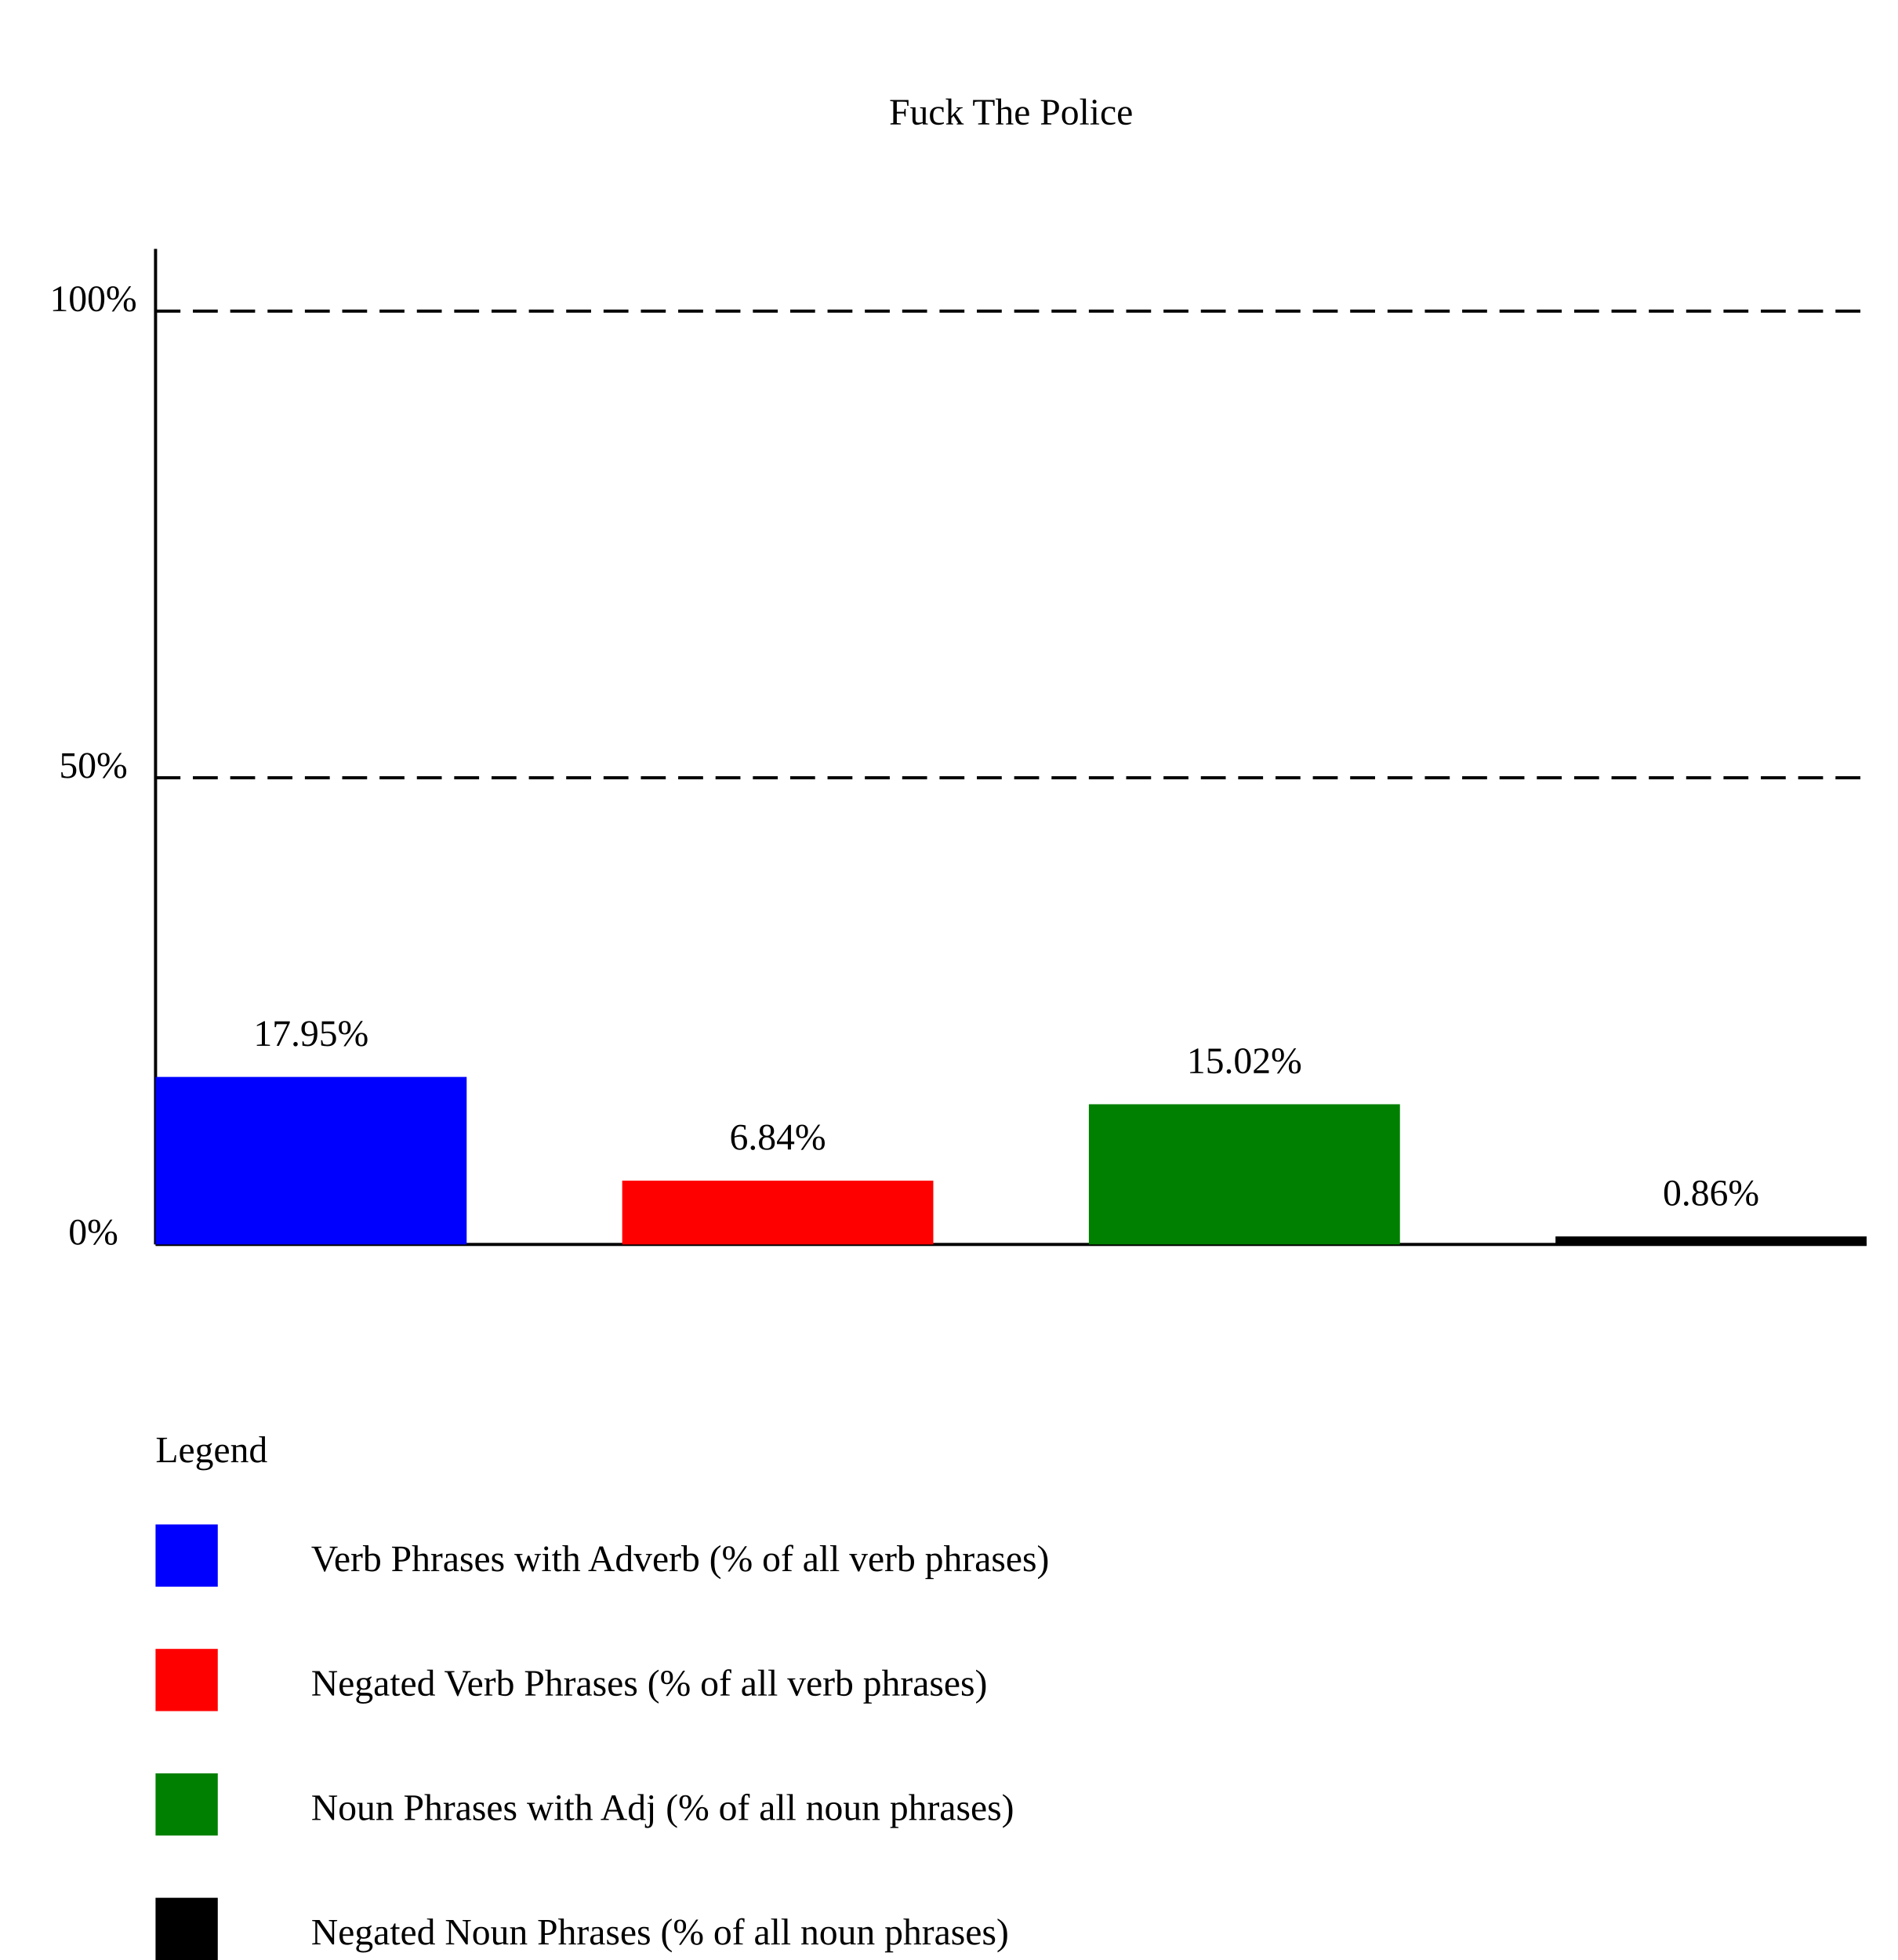
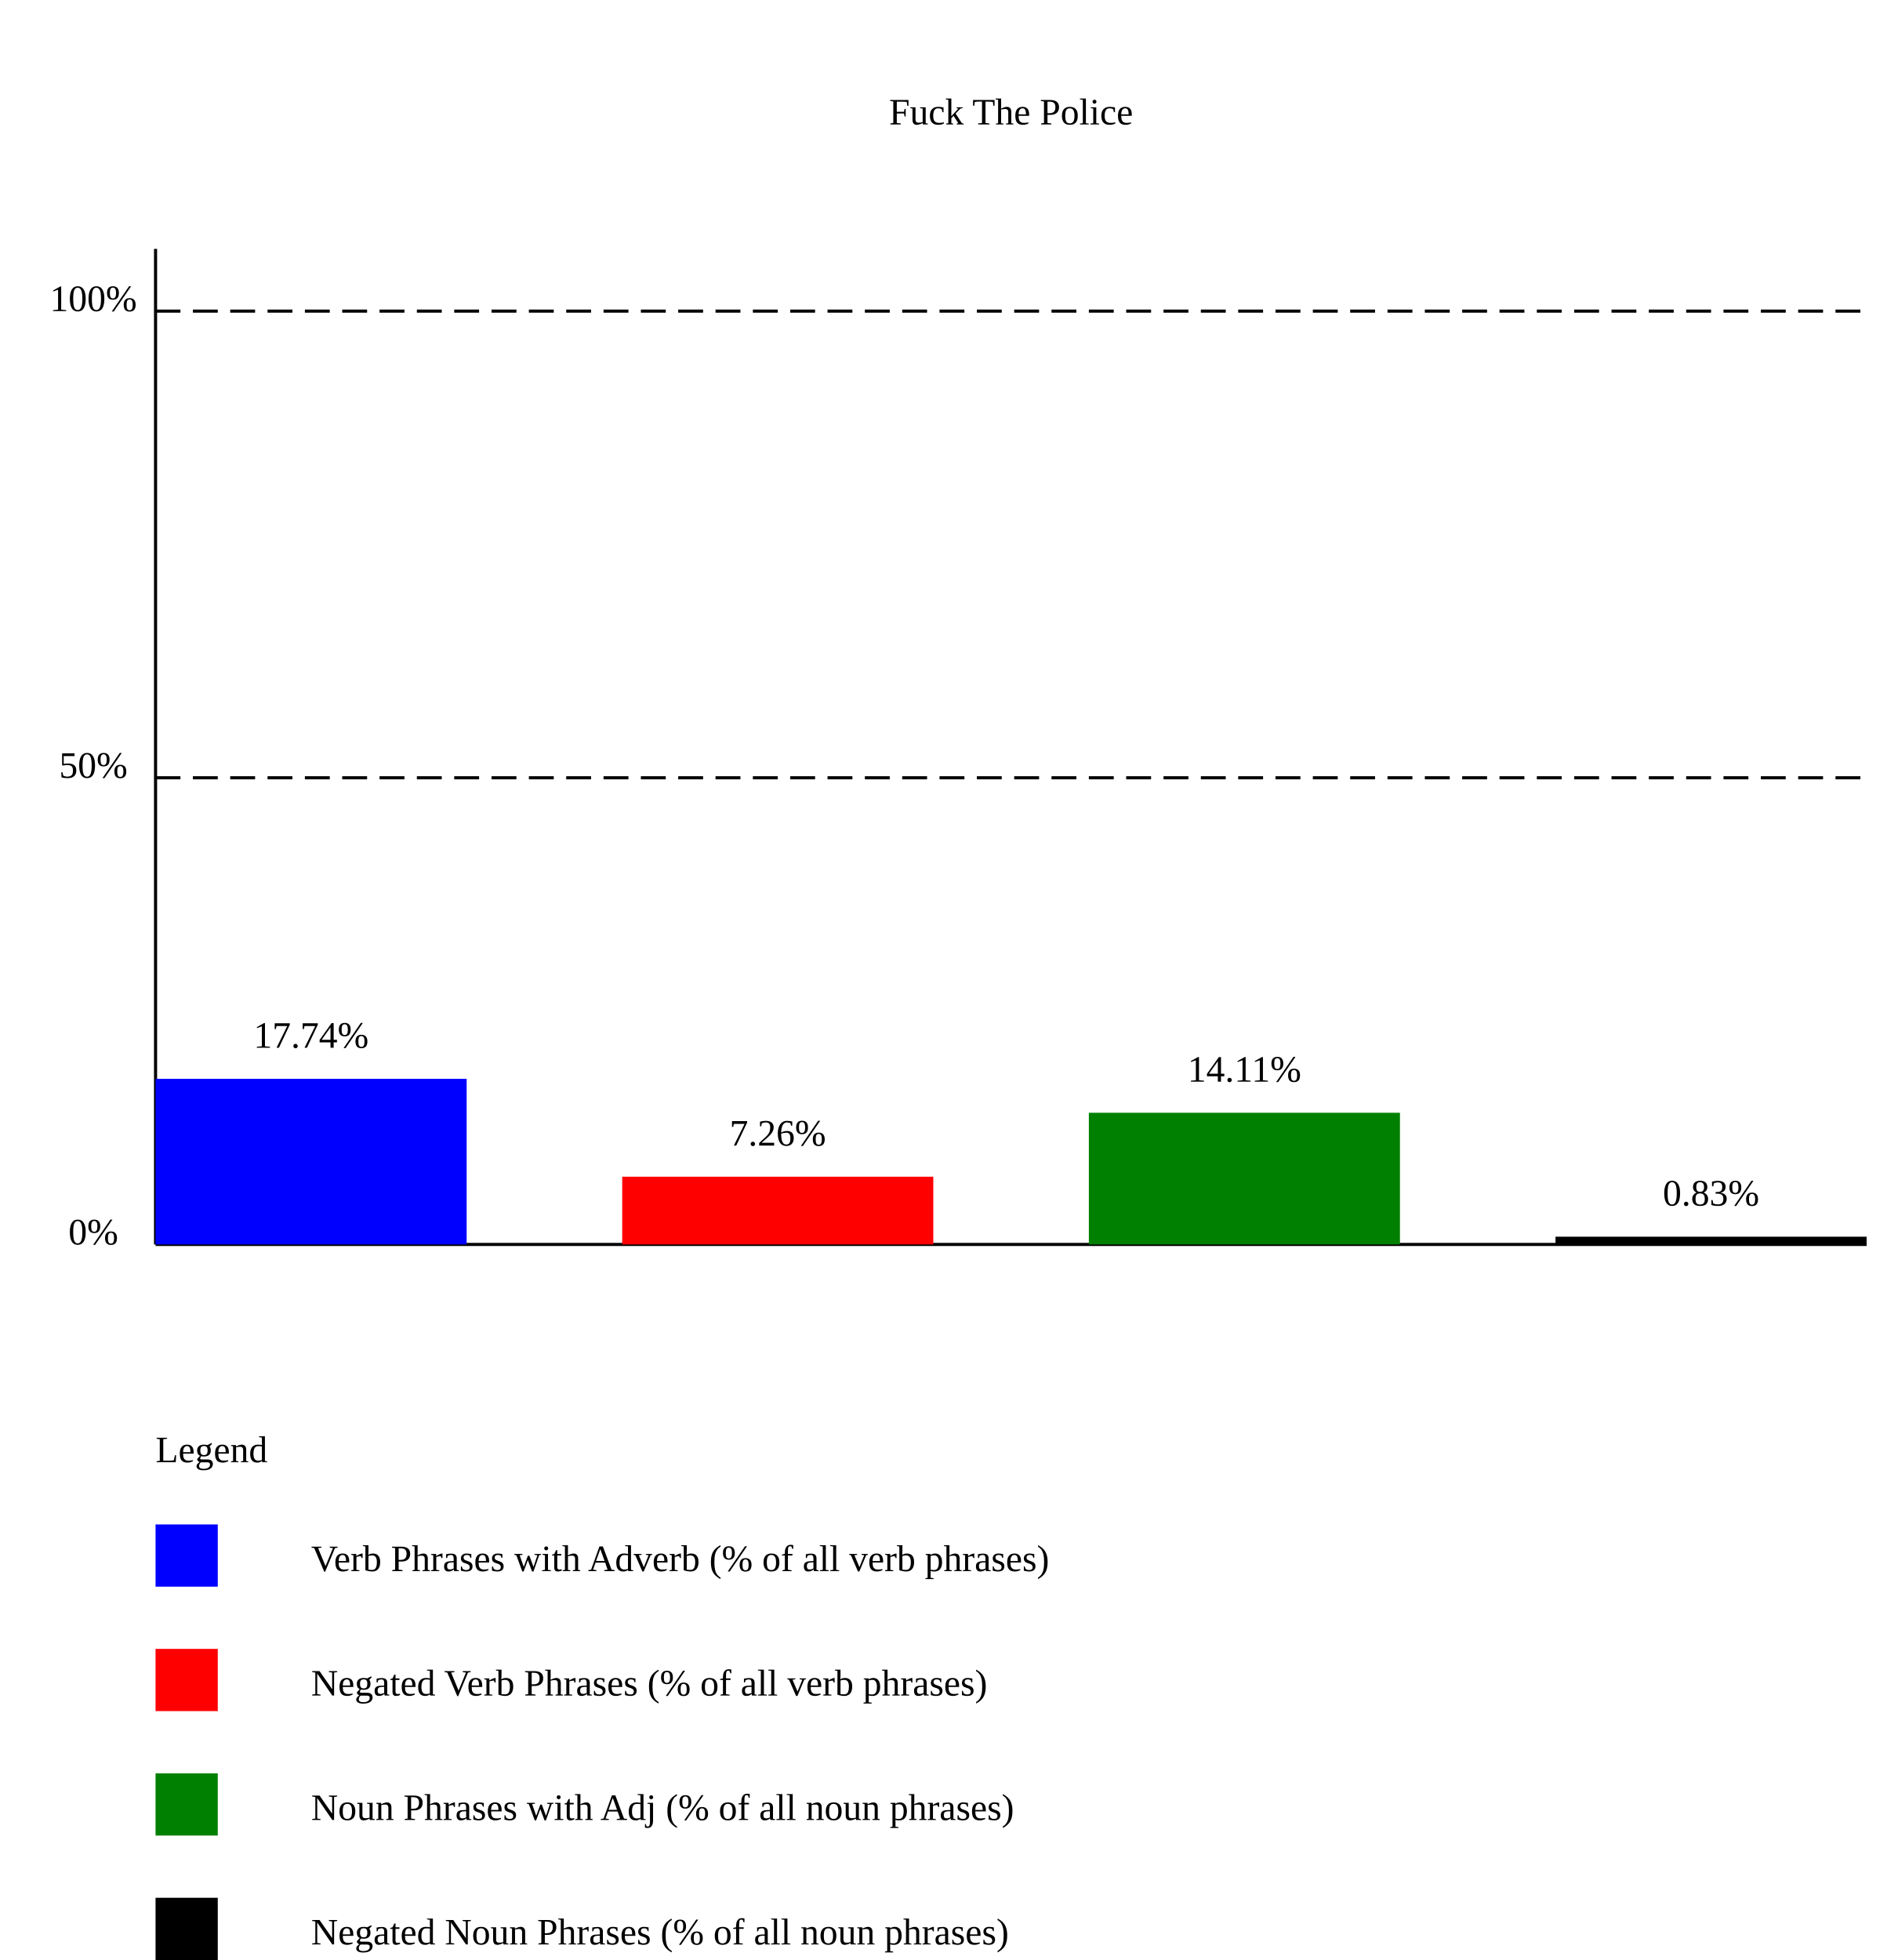
<svg xmlns="http://www.w3.org/2000/svg" width="100%" height="100%" viewBox="0 0 610 630" preserveAspectRatio="xMidYMid">
  <text x="325" y="40" text-anchor="middle">Fuck The Police</text>
  <line x1="50" y1="400" x2="600" y2="400" style="stroke:rgb(0,0,0);stroke-width:1" />
  <line x1="50" y1="400" x2="50" y2="80" style="stroke:rgb(0,0,0);stroke-width:1" />
  <text x="30" y="400" text-anchor="middle">0%</text>
  <text x="30" y="250" text-anchor="middle">50%</text>
  <text x="30" y="100" text-anchor="middle">100%</text>
  <line x1="50" y1="250" x2="600" y2="250" style="stroke:rgb(0,0,0);stroke-width:1" stroke-dasharray="8 4" />
  <line x1="50" y1="100" x2="600" y2="100" style="stroke:rgb(0,0,0);stroke-width:1" stroke-dasharray="8 4" />
-   <rect x="50" y="346.154" width="100" height="53.846" style="fill:blue" />
-   <rect x="200" y="379.487" width="100" height="20.513" style="fill:red" />
-   <rect x="350" y="354.936" width="100" height="45.064" style="fill:green" />
-   <rect x="500" y="397.425" width="100" height="2.575" style="fill:black" />
-   <text x="100" y="336.154" text-anchor="middle">17.95%</text>
-   <text x="250" y="369.487" text-anchor="middle">6.84%</text>
-   <text x="400" y="344.936" text-anchor="middle">15.02%</text>
-   <text x="550" y="387.425" text-anchor="middle">0.86%</text>
+   <rect x="50" y="346.774" width="100" height="53.226" style="fill:blue" />
+   <rect x="200" y="378.226" width="100" height="21.774" style="fill:red" />
+   <rect x="350" y="357.676" width="100" height="42.324" style="fill:green" />
+   <rect x="500" y="397.51" width="100" height="2.49" style="fill:black" />
+   <text x="100" y="336.774" text-anchor="middle">17.74%</text>
+   <text x="250" y="368.226" text-anchor="middle">7.26%</text>
+   <text x="400" y="347.676" text-anchor="middle">14.11%</text>
+   <text x="550" y="387.51" text-anchor="middle">0.83%</text>
  <text x="50" y="470" text-anchor="left">Legend</text>
  <rect x="50" y="490" width="20" height="20" style="fill:blue" />
  <text x="100" y="505" text-anchor="left">Verb Phrases with Adverb (% of all verb phrases)</text>
  <rect x="50" y="530" width="20" height="20" style="fill:red" />
  <text x="100" y="545" text-anchor="left">Negated Verb Phrases (% of all verb phrases)</text>
  <rect x="50" y="570" width="20" height="20" style="fill:green" />
  <text x="100" y="585" text-anchor="left">Noun Phrases with Adj (% of all noun phrases)</text>
  <rect x="50" y="610" width="20" height="20" style="fill:black" />
  <text x="100" y="625" text-anchor="left">Negated Noun Phrases (% of all noun phrases)</text>
</svg>
